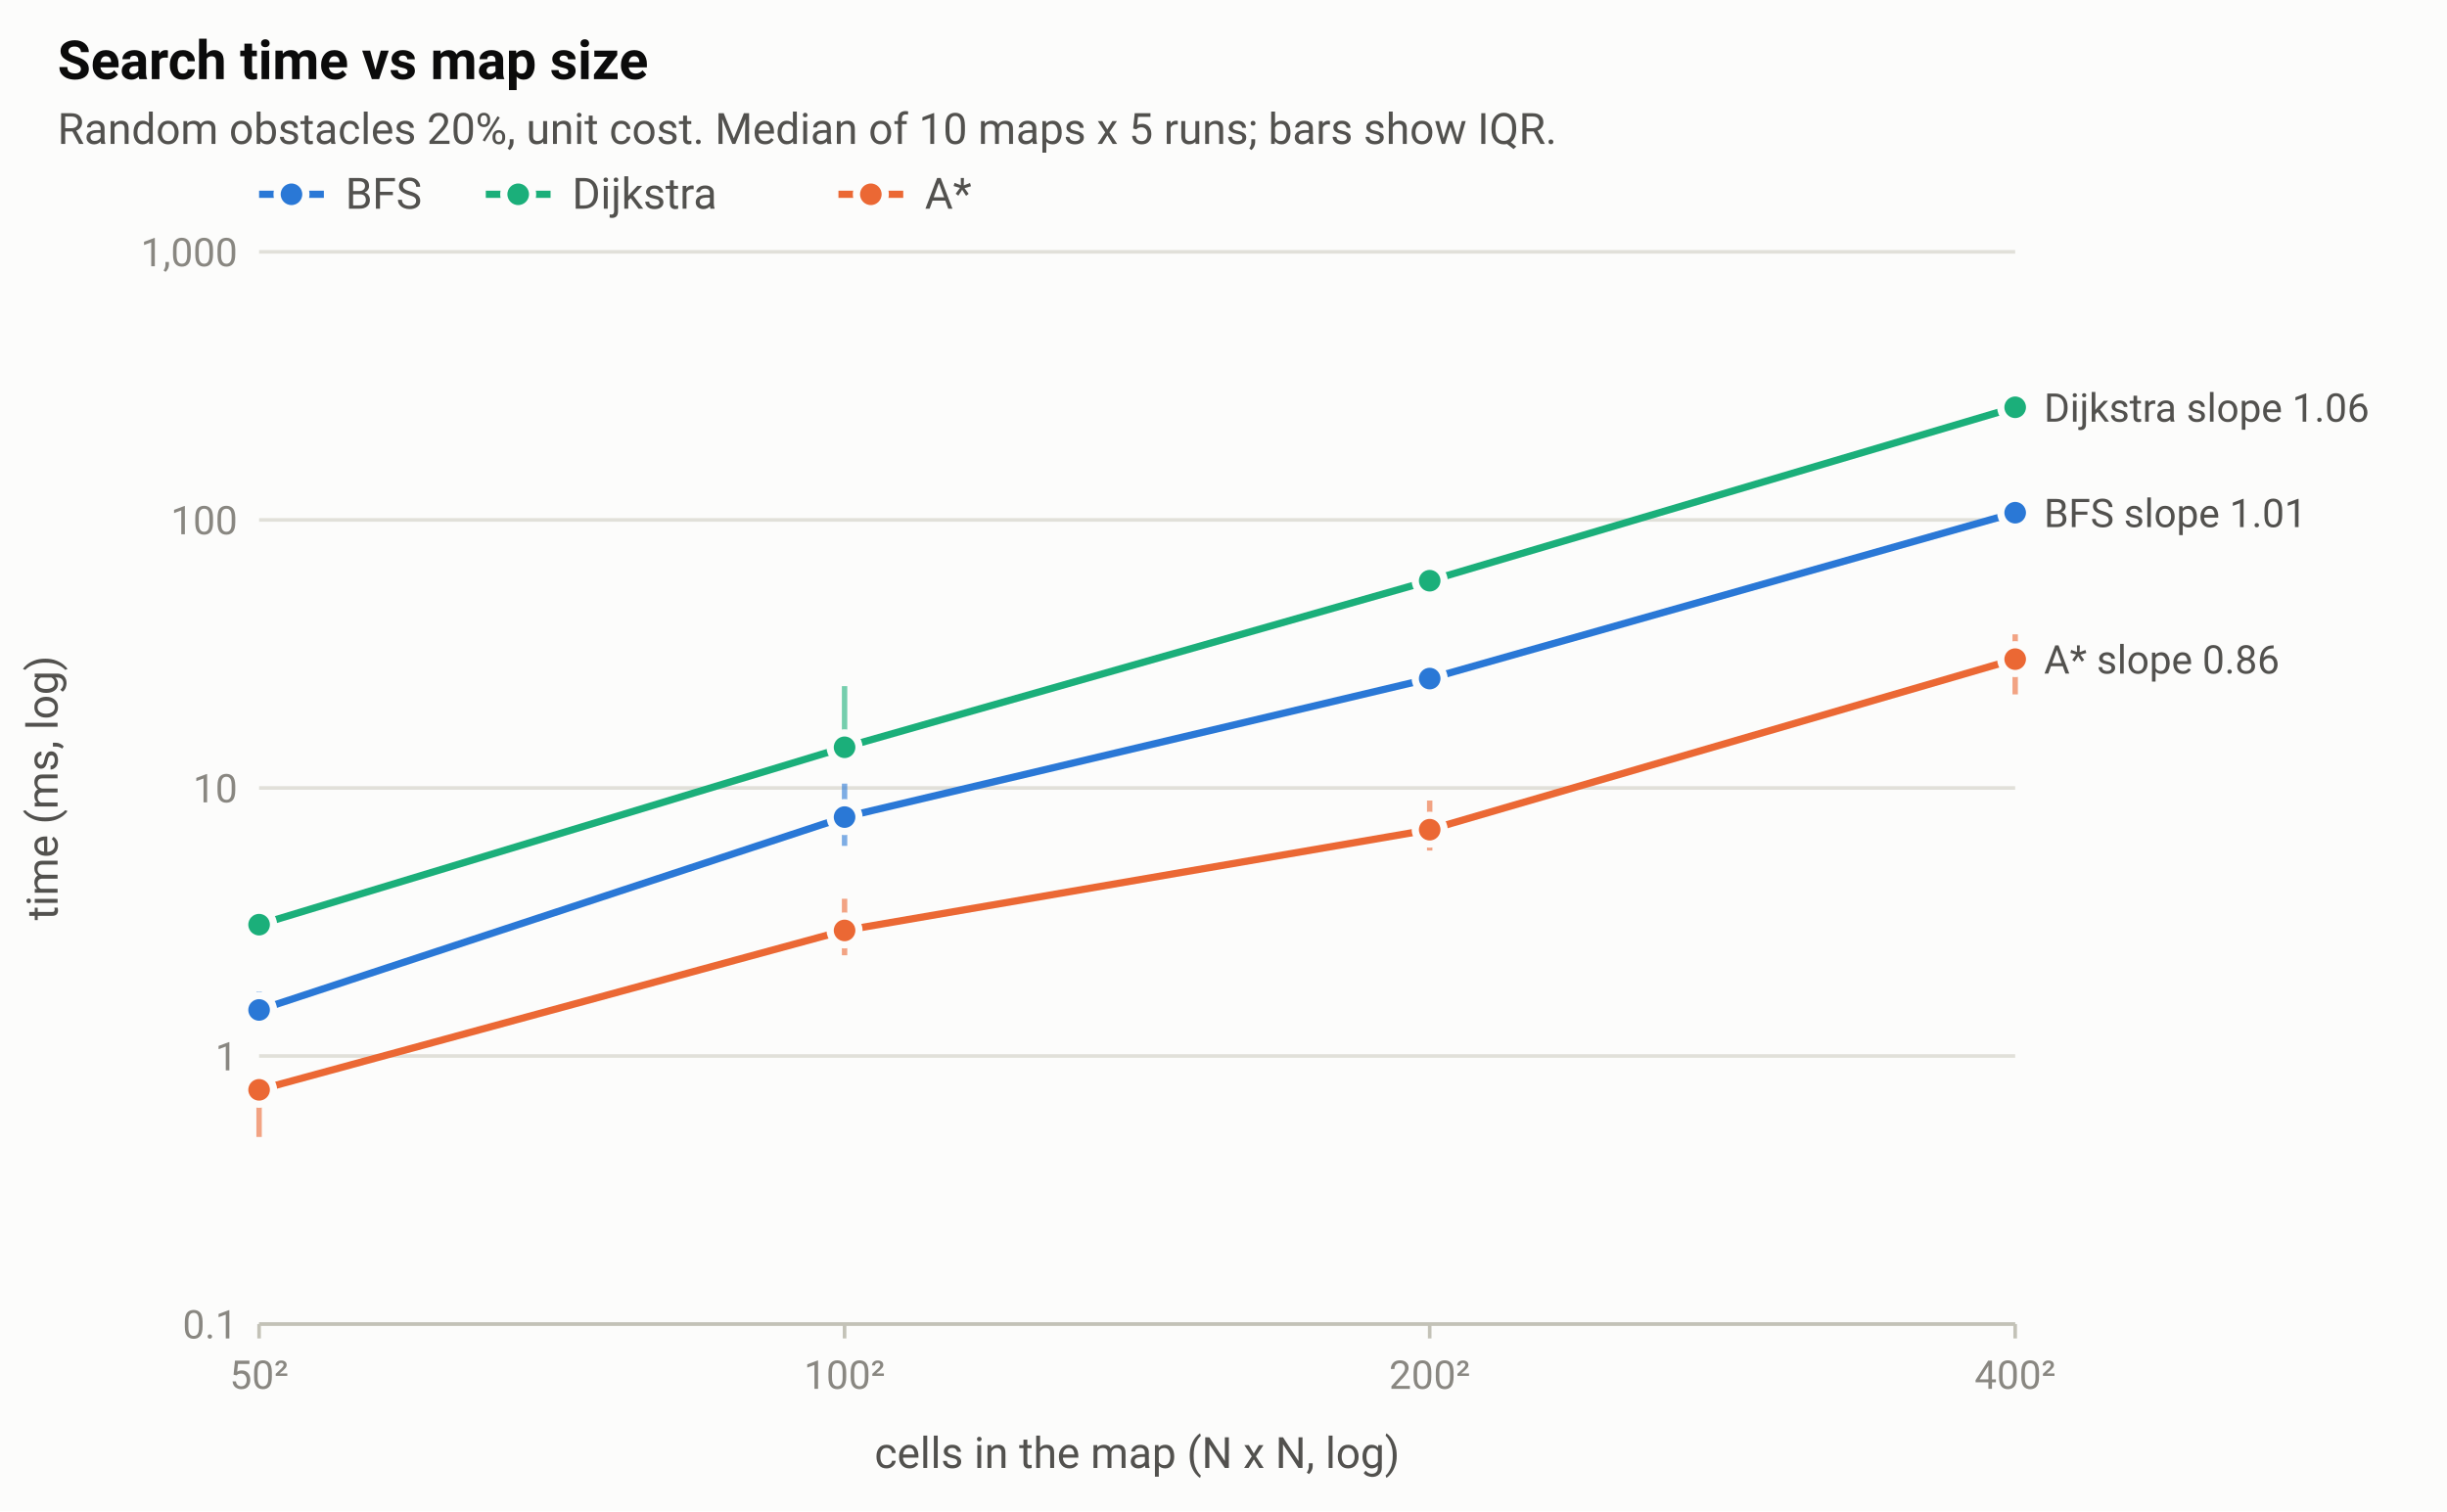
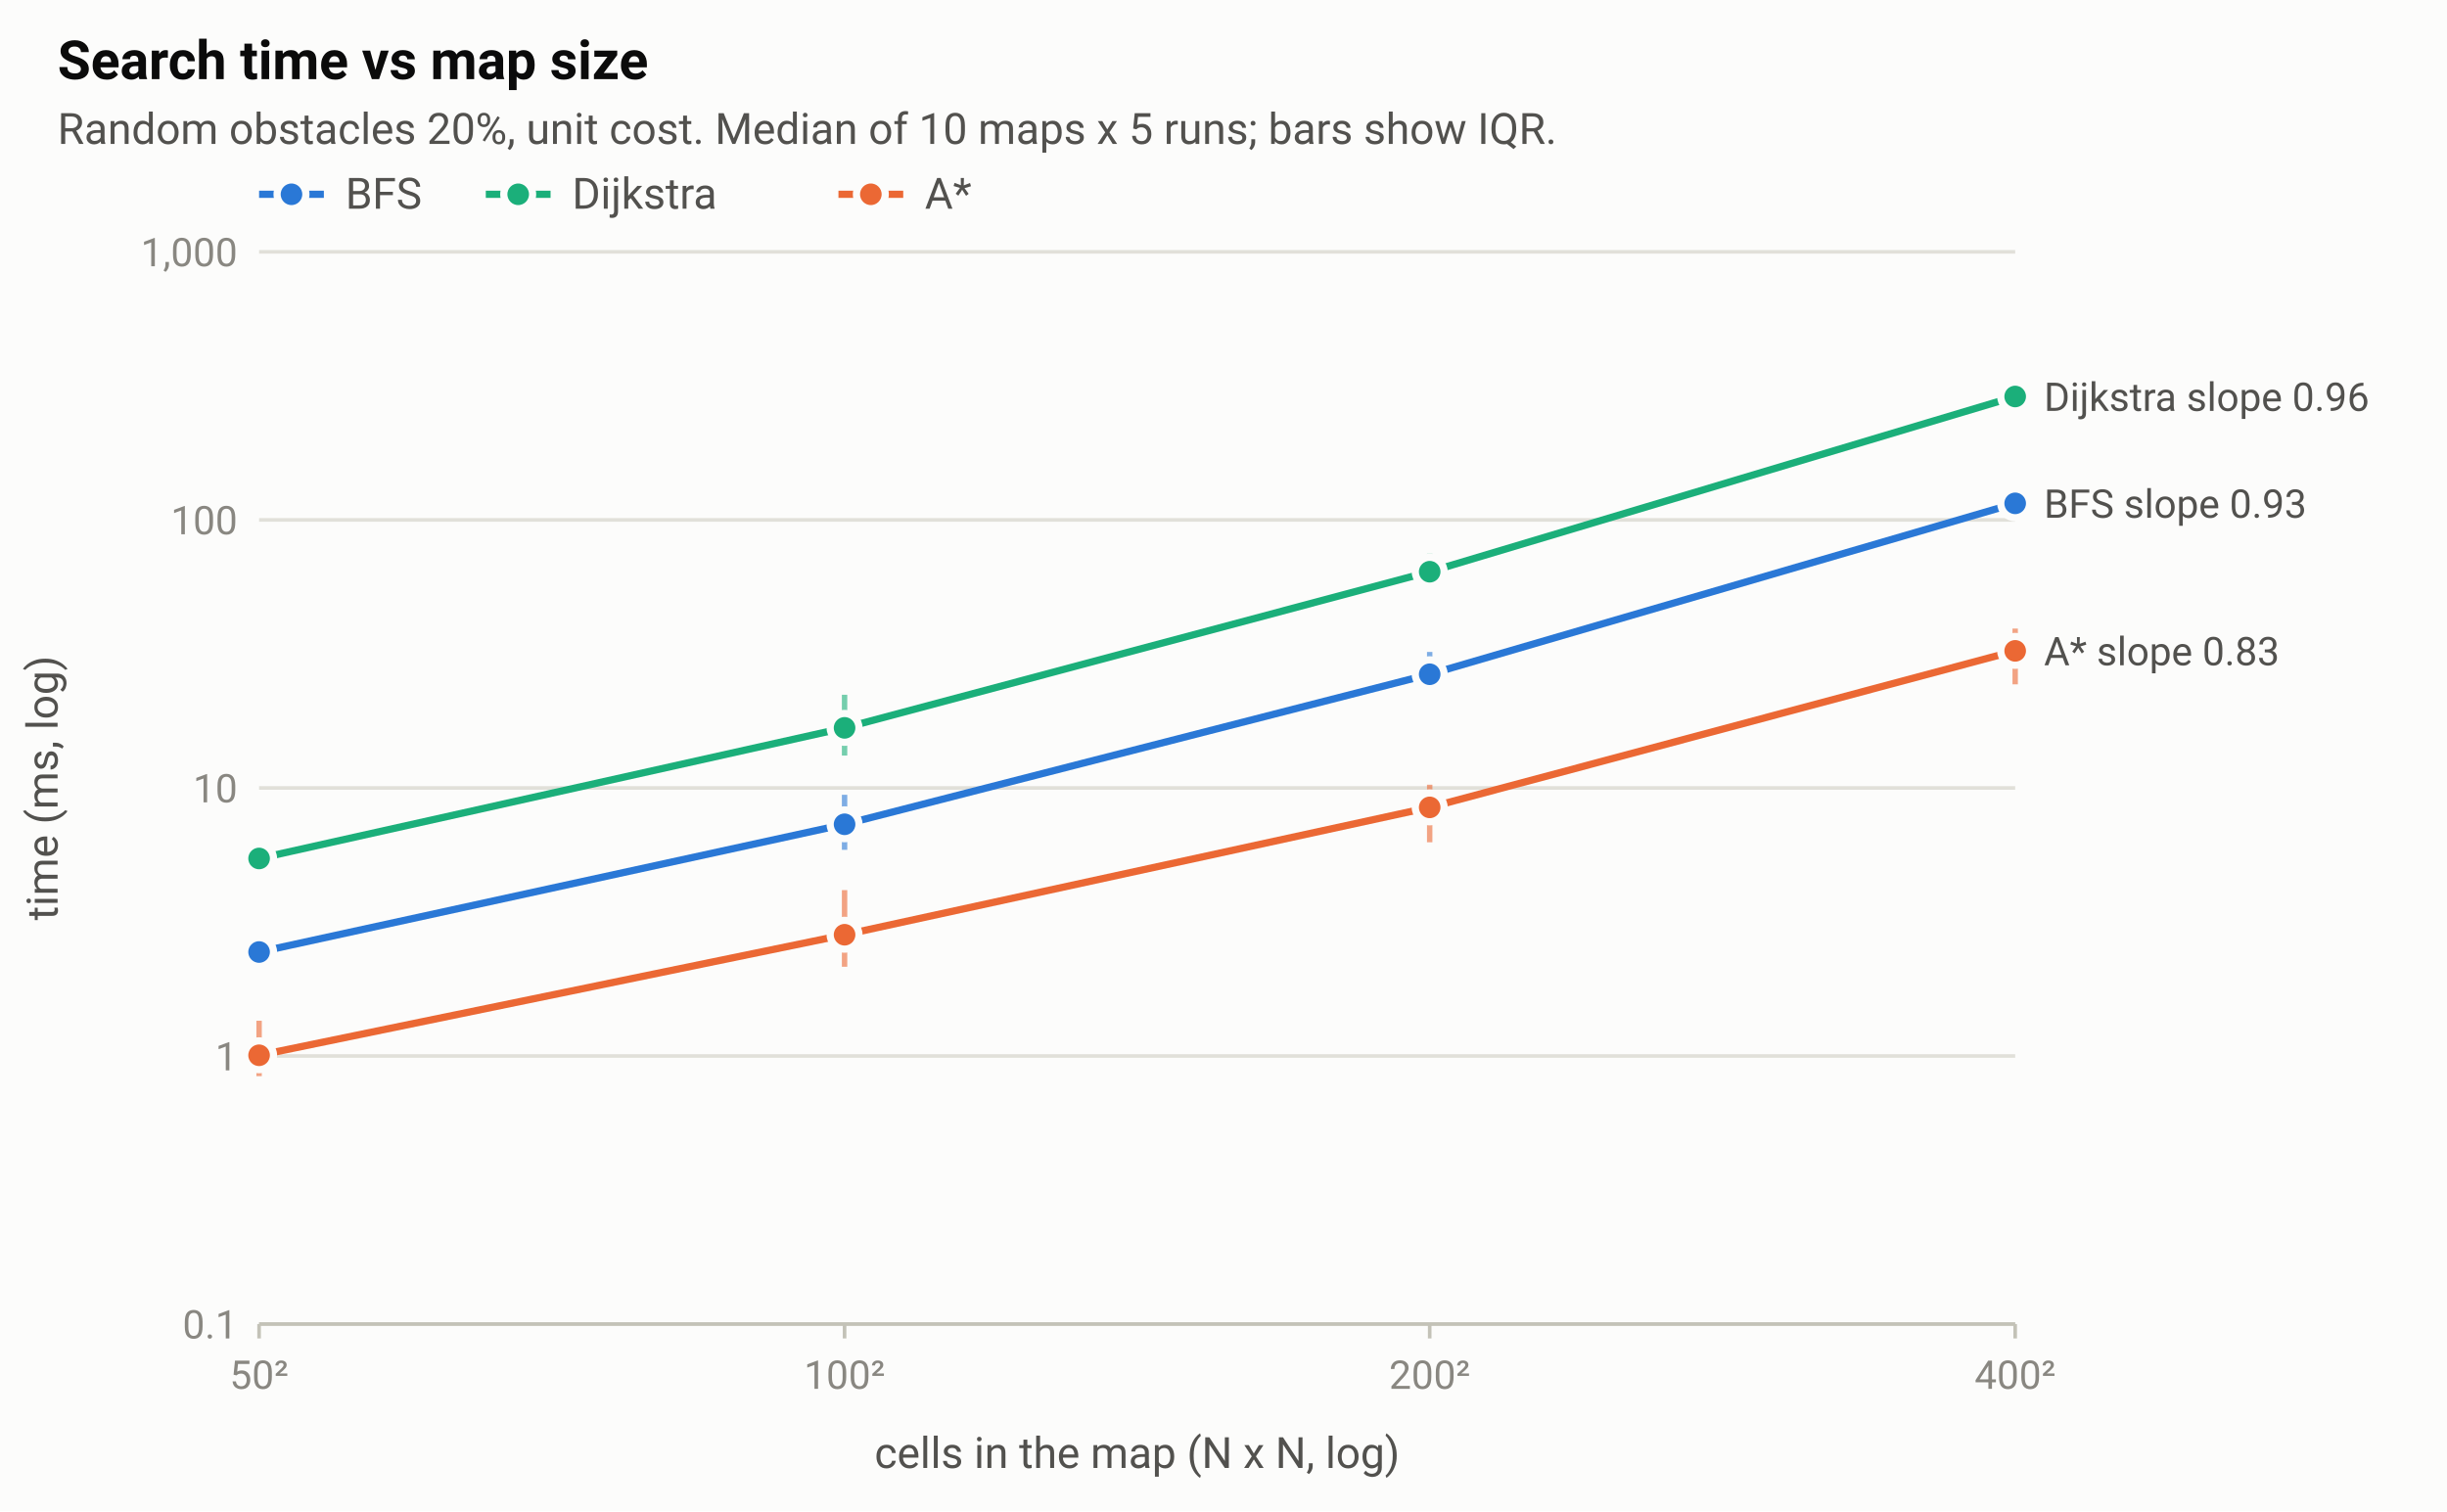
<svg xmlns="http://www.w3.org/2000/svg" width="680" height="420" viewBox="0 0 680 420" font-family="system-ui, -apple-system, 'Segoe UI', Roboto, Helvetica, Arial, sans-serif">
  <rect width="100%" height="100%" fill="#fcfcfb" />
  <text x="16.0" y="22.0" font-size="15" fill="#0b0b0b" text-anchor="start" font-weight="600">Search time vs map size</text>
  <text x="16.0" y="40.0" font-size="12" fill="#52514e" text-anchor="start" font-weight="normal">Random obstacles 20%, unit cost. Median of 10 maps x 5 runs; bars show IQR.</text>
  <line x1="72" y1="368.0" x2="560" y2="368.0" stroke="#e1e0d9" stroke-width="1" />
  <text x="66.0" y="372.0" font-size="11" fill="#898781" text-anchor="end" font-weight="normal">0.1</text>
  <line x1="72" y1="293.5" x2="560" y2="293.5" stroke="#e1e0d9" stroke-width="1" />
  <text x="66.0" y="297.5" font-size="11" fill="#898781" text-anchor="end" font-weight="normal">1</text>
  <line x1="72" y1="219.0" x2="560" y2="219.0" stroke="#e1e0d9" stroke-width="1" />
  <text x="66.0" y="223.0" font-size="11" fill="#898781" text-anchor="end" font-weight="normal">10</text>
  <line x1="72" y1="144.5" x2="560" y2="144.5" stroke="#e1e0d9" stroke-width="1" />
  <text x="66.0" y="148.5" font-size="11" fill="#898781" text-anchor="end" font-weight="normal">100</text>
  <line x1="72" y1="70.0" x2="560" y2="70.0" stroke="#e1e0d9" stroke-width="1" />
  <text x="66.0" y="74.0" font-size="11" fill="#898781" text-anchor="end" font-weight="normal">1,000</text>
  <text x="16.0" y="219.0" font-size="12" fill="#52514e" text-anchor="middle" font-weight="normal" transform="rotate(-90 16.0 219.0)">time (ms, log)</text>
  <line x1="72.0" y1="368" x2="72.0" y2="372" stroke="#c3c2b7" />
  <text x="72.0" y="386.0" font-size="11" fill="#898781" text-anchor="middle" font-weight="normal">50²</text>
  <line x1="234.7" y1="368" x2="234.7" y2="372" stroke="#c3c2b7" />
  <text x="234.7" y="386.0" font-size="11" fill="#898781" text-anchor="middle" font-weight="normal">100²</text>
  <line x1="397.3" y1="368" x2="397.3" y2="372" stroke="#c3c2b7" />
  <text x="397.3" y="386.0" font-size="11" fill="#898781" text-anchor="middle" font-weight="normal">200²</text>
  <line x1="560.0" y1="368" x2="560.0" y2="372" stroke="#c3c2b7" />
  <text x="560.0" y="386.0" font-size="11" fill="#898781" text-anchor="middle" font-weight="normal">400²</text>
  <line x1="72" y1="368" x2="560" y2="368" stroke="#c3c2b7" stroke-width="1" />
  <text x="316.0" y="408.0" font-size="12" fill="#52514e" text-anchor="middle" font-weight="normal">cells in the map (N x N, log)</text>
-   <line x1="72.0" y1="281.6" x2="72.0" y2="275.6" stroke="#2a78d6" stroke-width="1.5" stroke-opacity="0.6" />
-   <line x1="234.7" y1="235.1" x2="234.7" y2="217.8" stroke="#2a78d6" stroke-width="1.5" stroke-opacity="0.6" />
-   <line x1="397.3" y1="190.3" x2="397.3" y2="186.3" stroke="#2a78d6" stroke-width="1.5" stroke-opacity="0.6" />
-   <line x1="560.0" y1="142.9" x2="560.0" y2="141.3" stroke="#2a78d6" stroke-width="1.5" stroke-opacity="0.6" />
-   <polyline points="72.0,280.7 234.7,227.1 397.3,188.6 560.0,142.5" fill="none" stroke="#2a78d6" stroke-width="2" />
-   <circle cx="72.0" cy="280.7" r="4" fill="#2a78d6" stroke="#fcfcfb" stroke-width="2" />
-   <circle cx="234.7" cy="227.1" r="4" fill="#2a78d6" stroke="#fcfcfb" stroke-width="2" />
-   <circle cx="397.3" cy="188.6" r="4" fill="#2a78d6" stroke="#fcfcfb" stroke-width="2" />
-   <circle cx="560.0" cy="142.5" r="4" fill="#2a78d6" stroke="#fcfcfb" stroke-width="2" />
-   <text x="568.0" y="146.5" font-size="11" fill="#52514e" text-anchor="start" font-weight="normal">BFS  slope 1.01</text>
-   <line x1="72.0" y1="258.2" x2="72.0" y2="255.4" stroke="#1baf7a" stroke-width="1.5" stroke-opacity="0.6" />
-   <line x1="234.7" y1="210.6" x2="234.7" y2="190.7" stroke="#1baf7a" stroke-width="1.5" stroke-opacity="0.6" />
-   <line x1="397.3" y1="163.4" x2="397.3" y2="159.2" stroke="#1baf7a" stroke-width="1.5" stroke-opacity="0.6" />
-   <line x1="560.0" y1="114.3" x2="560.0" y2="110.1" stroke="#1baf7a" stroke-width="1.5" stroke-opacity="0.6" />
-   <polyline points="72.0,257.0 234.7,207.7 397.3,161.4 560.0,113.2" fill="none" stroke="#1baf7a" stroke-width="2" />
-   <circle cx="72.0" cy="257.0" r="4" fill="#1baf7a" stroke="#fcfcfb" stroke-width="2" />
-   <circle cx="234.7" cy="207.7" r="4" fill="#1baf7a" stroke="#fcfcfb" stroke-width="2" />
-   <circle cx="397.3" cy="161.4" r="4" fill="#1baf7a" stroke="#fcfcfb" stroke-width="2" />
-   <circle cx="560.0" cy="113.2" r="4" fill="#1baf7a" stroke="#fcfcfb" stroke-width="2" />
-   <text x="568.0" y="117.2" font-size="11" fill="#52514e" text-anchor="start" font-weight="normal">Dijkstra  slope 1.06</text>
-   <line x1="72.0" y1="316.0" x2="72.0" y2="299.5" stroke="#eb6834" stroke-width="1.5" stroke-opacity="0.6" />
-   <line x1="234.7" y1="265.5" x2="234.7" y2="249.8" stroke="#eb6834" stroke-width="1.5" stroke-opacity="0.6" />
-   <line x1="397.3" y1="236.4" x2="397.3" y2="222.5" stroke="#eb6834" stroke-width="1.5" stroke-opacity="0.6" />
-   <line x1="560.0" y1="193.0" x2="560.0" y2="176.3" stroke="#eb6834" stroke-width="1.5" stroke-opacity="0.6" />
-   <polyline points="72.0,302.9 234.7,258.6 397.3,230.6 560.0,183.2" fill="none" stroke="#eb6834" stroke-width="2" />
-   <circle cx="72.0" cy="302.9" r="4" fill="#eb6834" stroke="#fcfcfb" stroke-width="2" />
-   <circle cx="234.7" cy="258.6" r="4" fill="#eb6834" stroke="#fcfcfb" stroke-width="2" />
-   <circle cx="397.3" cy="230.6" r="4" fill="#eb6834" stroke="#fcfcfb" stroke-width="2" />
-   <circle cx="560.0" cy="183.2" r="4" fill="#eb6834" stroke="#fcfcfb" stroke-width="2" />
-   <text x="568.0" y="187.2" font-size="11" fill="#52514e" text-anchor="start" font-weight="normal">A*  slope 0.86</text>
+   <line x1="72.0" y1="265.1" x2="72.0" y2="263.7" stroke="#2a78d6" stroke-width="1.5" stroke-opacity="0.6" />
+   <line x1="234.7" y1="236.2" x2="234.7" y2="220.9" stroke="#2a78d6" stroke-width="1.5" stroke-opacity="0.6" />
+   <line x1="397.3" y1="190.2" x2="397.3" y2="181.2" stroke="#2a78d6" stroke-width="1.5" stroke-opacity="0.6" />
+   <line x1="560.0" y1="140.8" x2="560.0" y2="138.2" stroke="#2a78d6" stroke-width="1.5" stroke-opacity="0.6" />
+   <polyline points="72.0,264.6 234.7,229.1 397.3,187.4 560.0,139.9" fill="none" stroke="#2a78d6" stroke-width="2" />
+   <circle cx="72.0" cy="264.6" r="4" fill="#2a78d6" stroke="#fcfcfb" stroke-width="2" />
+   <circle cx="234.7" cy="229.1" r="4" fill="#2a78d6" stroke="#fcfcfb" stroke-width="2" />
+   <circle cx="397.3" cy="187.4" r="4" fill="#2a78d6" stroke="#fcfcfb" stroke-width="2" />
+   <circle cx="560.0" cy="139.9" r="4" fill="#2a78d6" stroke="#fcfcfb" stroke-width="2" />
+   <text x="568.0" y="143.9" font-size="11" fill="#52514e" text-anchor="start" font-weight="normal">BFS  slope 0.93</text>
+   <line x1="72.0" y1="239.6" x2="72.0" y2="237.5" stroke="#1baf7a" stroke-width="1.5" stroke-opacity="0.6" />
+   <line x1="234.7" y1="210.0" x2="234.7" y2="193.1" stroke="#1baf7a" stroke-width="1.5" stroke-opacity="0.6" />
+   <line x1="397.3" y1="160.6" x2="397.3" y2="153.9" stroke="#1baf7a" stroke-width="1.5" stroke-opacity="0.6" />
+   <line x1="560.0" y1="112.0" x2="560.0" y2="106.8" stroke="#1baf7a" stroke-width="1.5" stroke-opacity="0.6" />
+   <polyline points="72.0,238.6 234.7,202.3 397.3,158.9 560.0,110.2" fill="none" stroke="#1baf7a" stroke-width="2" />
+   <circle cx="72.0" cy="238.6" r="4" fill="#1baf7a" stroke="#fcfcfb" stroke-width="2" />
+   <circle cx="234.7" cy="202.3" r="4" fill="#1baf7a" stroke="#fcfcfb" stroke-width="2" />
+   <circle cx="397.3" cy="158.9" r="4" fill="#1baf7a" stroke="#fcfcfb" stroke-width="2" />
+   <circle cx="560.0" cy="110.2" r="4" fill="#1baf7a" stroke="#fcfcfb" stroke-width="2" />
+   <text x="568.0" y="114.2" font-size="11" fill="#52514e" text-anchor="start" font-weight="normal">Dijkstra  slope 0.96</text>
+   <line x1="72.0" y1="299.1" x2="72.0" y2="283.7" stroke="#eb6834" stroke-width="1.5" stroke-opacity="0.6" />
+   <line x1="234.7" y1="268.7" x2="234.7" y2="247.4" stroke="#eb6834" stroke-width="1.5" stroke-opacity="0.6" />
+   <line x1="397.3" y1="234.1" x2="397.3" y2="218.1" stroke="#eb6834" stroke-width="1.5" stroke-opacity="0.6" />
+   <line x1="560.0" y1="190.2" x2="560.0" y2="174.7" stroke="#eb6834" stroke-width="1.5" stroke-opacity="0.6" />
+   <polyline points="72.0,293.3 234.7,259.8 397.3,224.4 560.0,180.9" fill="none" stroke="#eb6834" stroke-width="2" />
+   <circle cx="72.0" cy="293.3" r="4" fill="#eb6834" stroke="#fcfcfb" stroke-width="2" />
+   <circle cx="234.7" cy="259.8" r="4" fill="#eb6834" stroke="#fcfcfb" stroke-width="2" />
+   <circle cx="397.3" cy="224.4" r="4" fill="#eb6834" stroke="#fcfcfb" stroke-width="2" />
+   <circle cx="560.0" cy="180.9" r="4" fill="#eb6834" stroke="#fcfcfb" stroke-width="2" />
+   <text x="568.0" y="184.9" font-size="11" fill="#52514e" text-anchor="start" font-weight="normal">A*  slope 0.83</text>
  <line x1="72" y1="54" x2="90" y2="54" stroke="#2a78d6" stroke-width="2" />
  <circle cx="81" cy="54" r="4" fill="#2a78d6" stroke="#fcfcfb" stroke-width="2" />
  <text x="96.0" y="58.0" font-size="12" fill="#52514e" text-anchor="start" font-weight="normal">BFS</text>
  <line x1="135" y1="54" x2="153" y2="54" stroke="#1baf7a" stroke-width="2" />
  <circle cx="144" cy="54" r="4" fill="#1baf7a" stroke="#fcfcfb" stroke-width="2" />
  <text x="159.0" y="58.0" font-size="12" fill="#52514e" text-anchor="start" font-weight="normal">Dijkstra</text>
  <line x1="233" y1="54" x2="251" y2="54" stroke="#eb6834" stroke-width="2" />
  <circle cx="242" cy="54" r="4" fill="#eb6834" stroke="#fcfcfb" stroke-width="2" />
  <text x="257.0" y="58.0" font-size="12" fill="#52514e" text-anchor="start" font-weight="normal">A*</text>
</svg>
